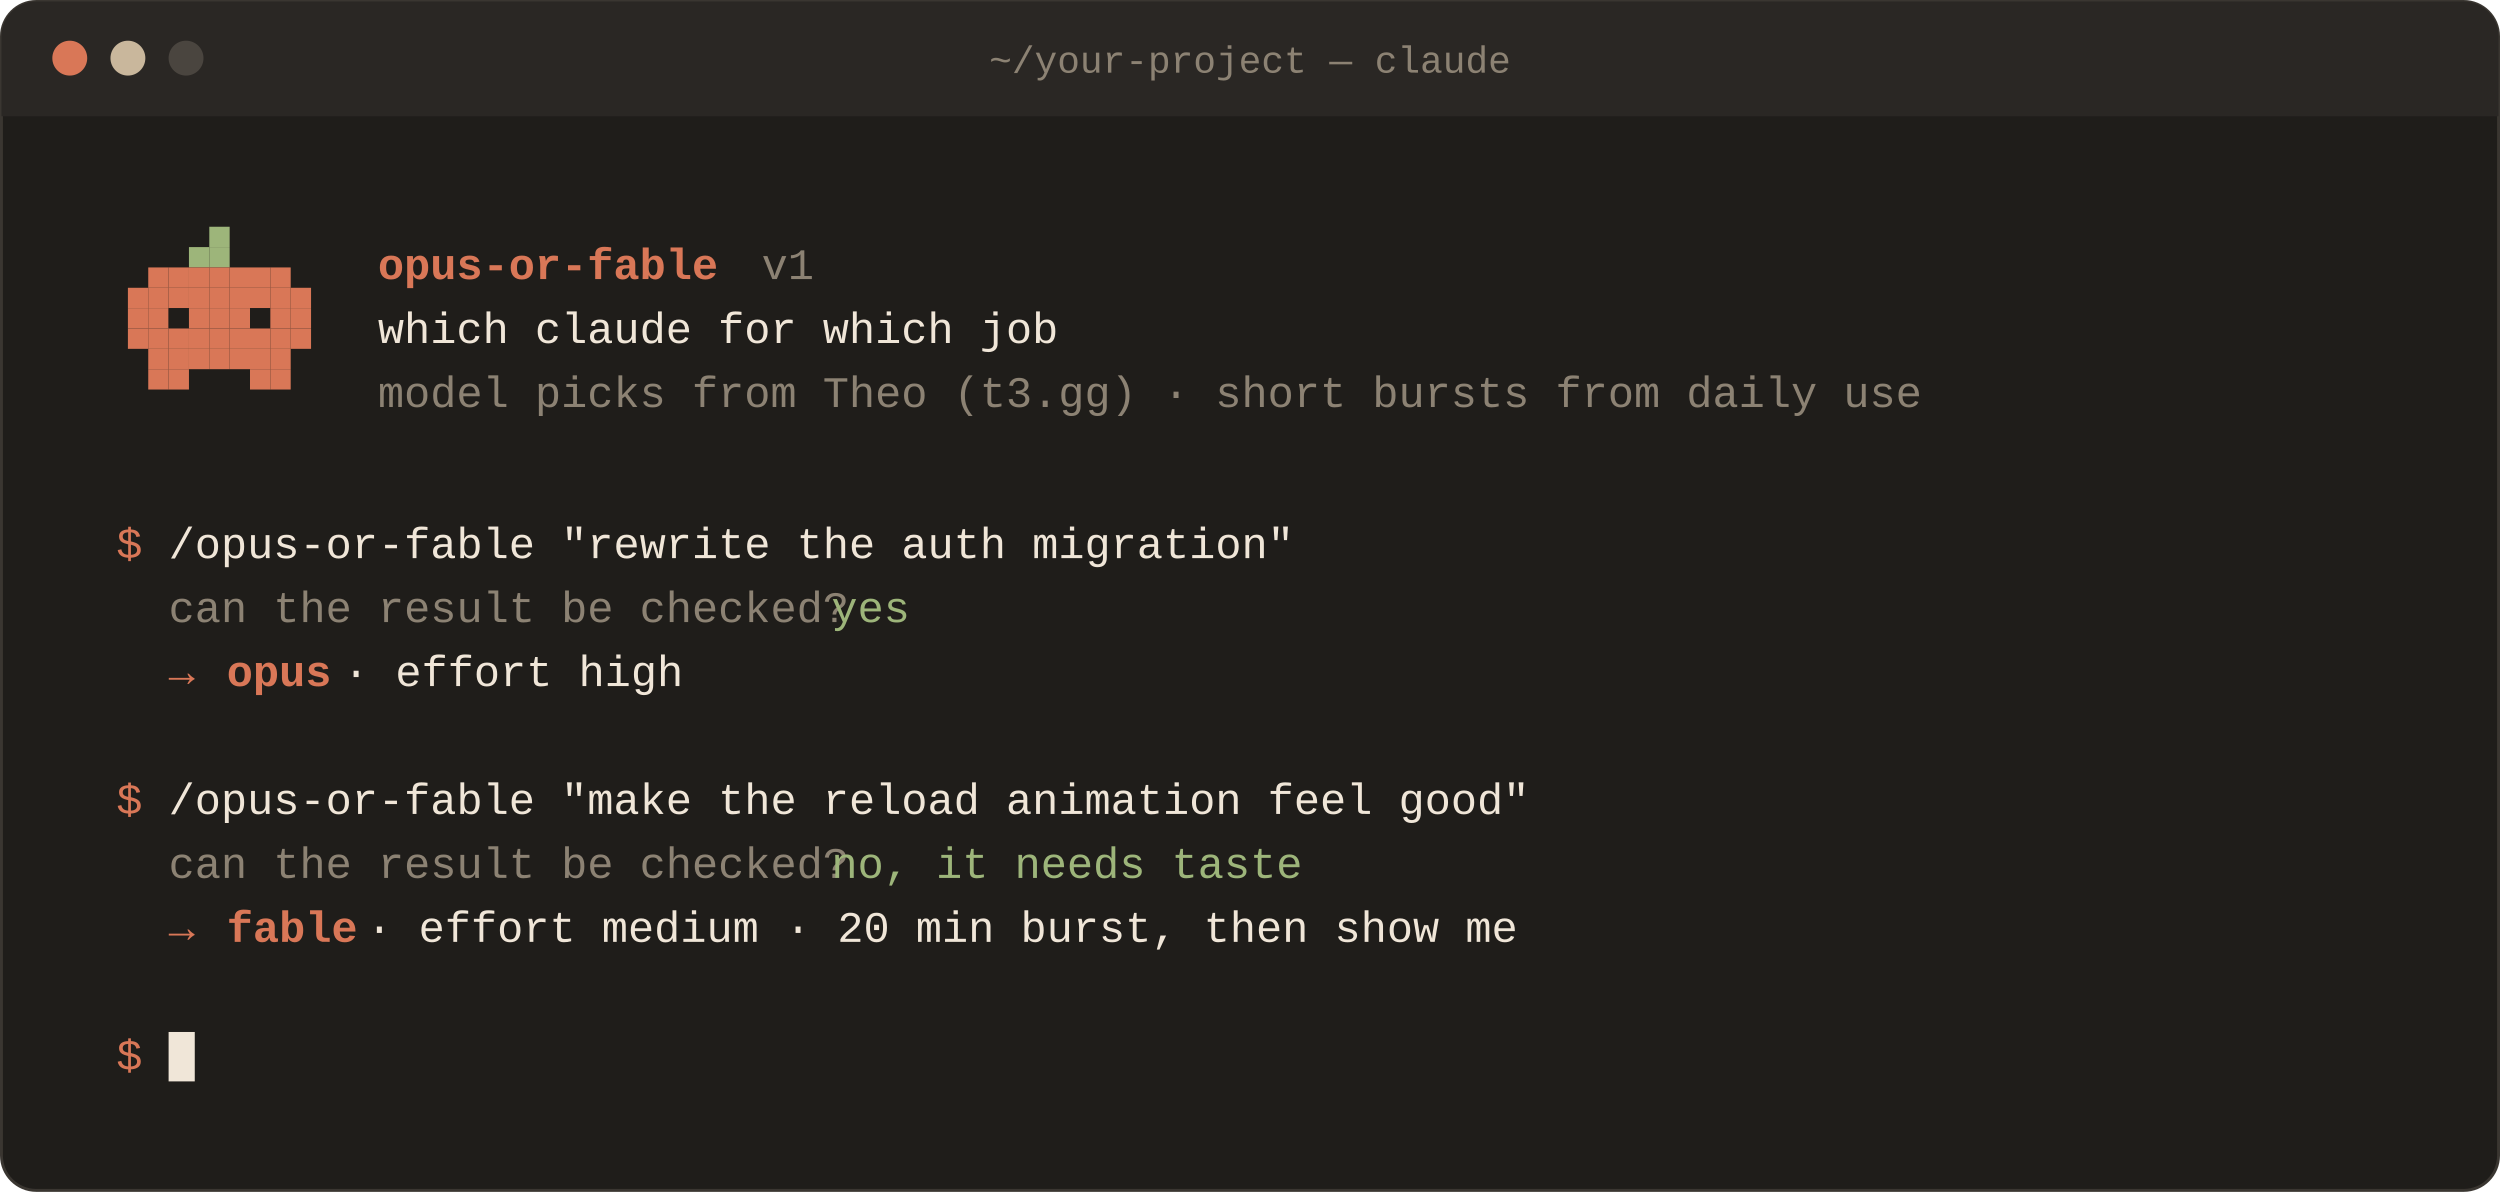
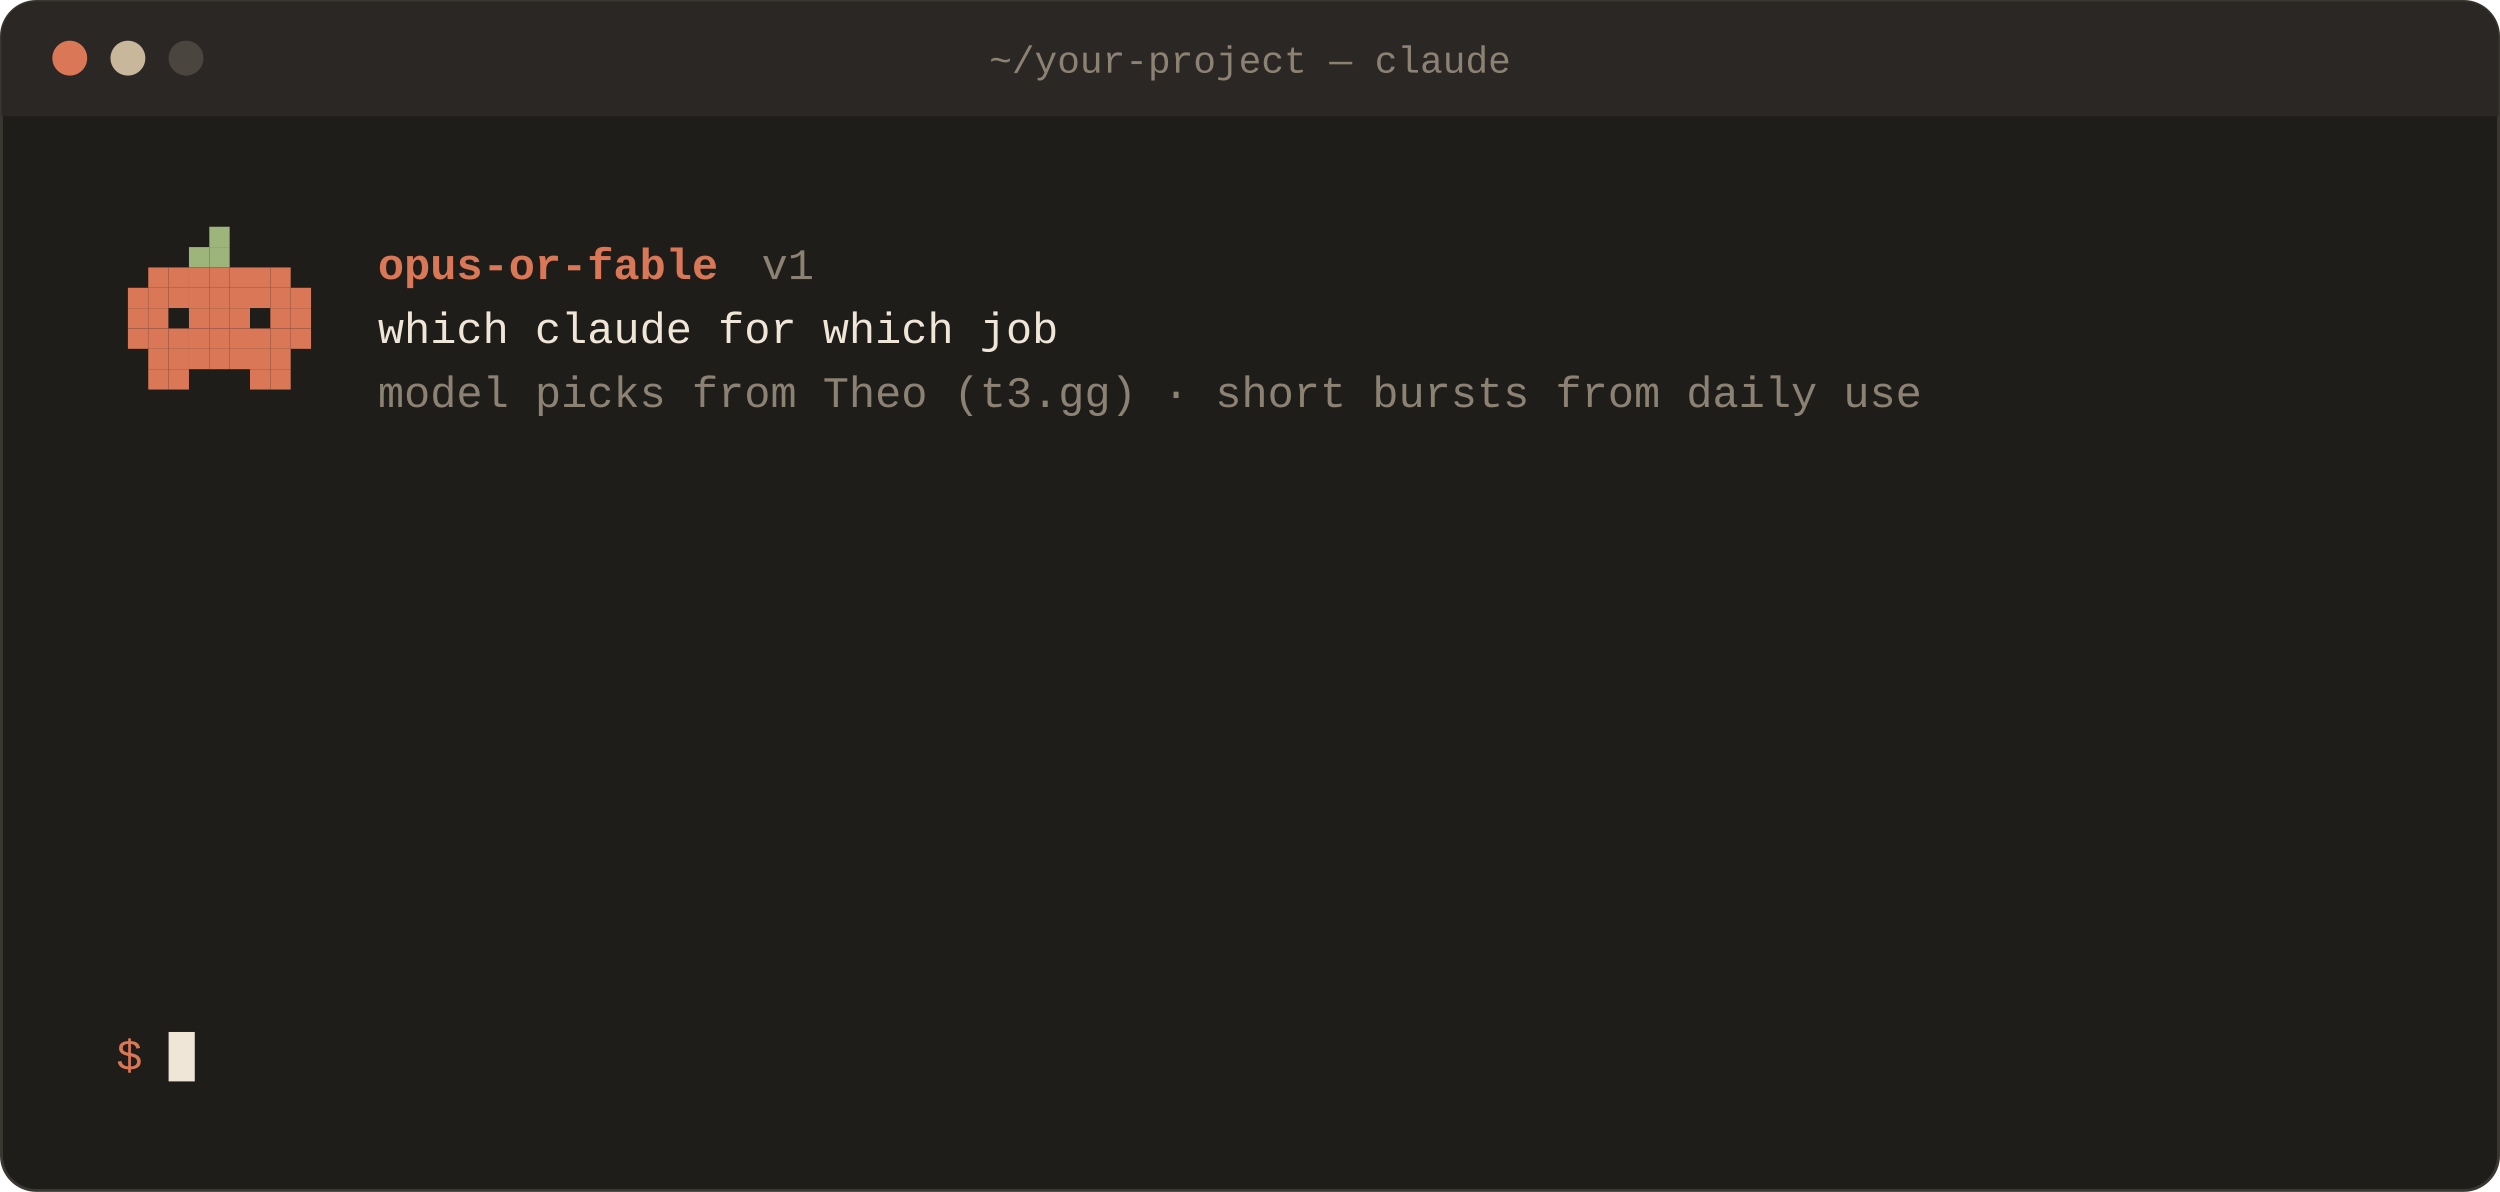
<svg xmlns="http://www.w3.org/2000/svg" width="860" height="410" viewBox="0 0 860 410" role="img" aria-label="opus-or-fable in a terminal: checkable work goes to Opus, work that needs taste goes to Fable">
-   <style>
- text{font-family:ui-monospace,SFMono-Regular,Menlo,Consolas,"Liberation Mono",monospace;font-size:15px}
- @keyframes blink{0%,49%{opacity:1}50%,100%{opacity:0}}
- .cur{animation:blink 1.1s steps(1) infinite}
- </style>
-   <rect x="0.5" y="0.5" width="859" height="409" rx="12" fill="#1F1D1A" stroke="#3A3631" />
+   <style>text{font-family:ui-monospace,SFMono-Regular,Menlo,Consolas,"Liberation Mono",monospace;font-size:15px}
+ @keyframes b{0%,49%{opacity:1}50%,100%{opacity:0}}.cur{animation:b 1.1s steps(1) infinite}</style>
+   <defs>
+     <clipPath id="c0">
+       <rect x="0" y="176" height="22" width="0">
+         <animate attributeName="width" values="0.0;0.0;58.0;66.6;75.2;83.8;92.4;101.0;109.6;118.2;126.8;135.4;144.0;152.6;161.2;169.8;178.4;187.0;195.6;204.2;212.8;221.4;230.0;238.6;247.2;255.8;264.4;273.0;281.6;290.2;298.8;307.4;316.0;324.6;333.2;341.8;350.4;359.0;367.6;376.2;384.8;393.4;402.0;410.6;419.2;427.8;431.8;431.8;0.0" keyTimes="0;0.043;0.043;0.048;0.053;0.058;0.063;0.068;0.073;0.078;0.083;0.088;0.093;0.098;0.103;0.108;0.113;0.118;0.123;0.128;0.133;0.138;0.143;0.148;0.153;0.158;0.163;0.168;0.173;0.178;0.183;0.188;0.193;0.198;0.203;0.208;0.213;0.218;0.223;0.228;0.233;0.238;0.243;0.248;0.253;0.258;0.261;0.97;1" dur="14.0s" repeatCount="indefinite" calcMode="discrete" />
+       </rect>
+     </clipPath>
+     <clipPath id="c1">
+       <rect x="0" y="198" height="22" width="0">
+         <animate attributeName="width" values="0;0;316;316;0" keyTimes="0;0.286;0.287;0.97;1" dur="14.0s" repeatCount="indefinite" calcMode="discrete" />
+       </rect>
+     </clipPath>
+     <clipPath id="c2">
+       <rect x="0" y="220" height="22" width="0">
+         <animate attributeName="width" values="0;0;234;234;0" keyTimes="0;0.329;0.33;0.97;1" dur="14.0s" repeatCount="indefinite" calcMode="discrete" />
+       </rect>
+     </clipPath>
+     <clipPath id="c3">
+       <rect x="0" y="264" height="22" width="0">
+         <animate attributeName="width" values="0.0;0.0;58.0;66.6;75.2;83.8;92.4;101.0;109.6;118.2;126.8;135.4;144.0;152.6;161.2;169.8;178.4;187.0;195.6;204.2;212.8;221.4;230.0;238.6;247.2;255.8;264.4;273.0;281.6;290.2;298.8;307.4;316.0;324.6;333.2;341.8;350.4;359.0;367.6;376.2;384.8;393.4;402.0;410.6;419.2;427.8;436.4;445.0;453.6;462.2;470.8;479.4;488.0;496.6;505.2;509.2;509.2;0.0" keyTimes="0;0.4;0.401;0.405;0.41;0.415;0.42;0.425;0.43;0.435;0.44;0.445;0.45;0.455;0.46;0.465;0.47;0.475;0.48;0.485;0.49;0.495;0.5;0.505;0.51;0.515;0.52;0.525;0.53;0.535;0.54;0.545;0.55;0.555;0.56;0.565;0.57;0.575;0.58;0.585;0.59;0.595;0.6;0.605;0.61;0.615;0.62;0.625;0.63;0.635;0.64;0.645;0.65;0.655;0.66;0.664;0.97;1" dur="14.0s" repeatCount="indefinite" calcMode="discrete" />
+       </rect>
+     </clipPath>
+     <clipPath id="c4">
+       <rect x="0" y="286" height="22" width="0">
+         <animate attributeName="width" values="0;0;445;445;0" keyTimes="0;0.686;0.687;0.97;1" dur="14.0s" repeatCount="indefinite" calcMode="discrete" />
+       </rect>
+     </clipPath>
+     <clipPath id="c5">
+       <rect x="0" y="308" height="22" width="0">
+         <animate attributeName="width" values="0;0;508;508;0" keyTimes="0;0.729;0.73;0.97;1" dur="14.0s" repeatCount="indefinite" calcMode="discrete" />
+       </rect>
+     </clipPath>
+   </defs>
+   <rect x=".5" y=".5" width="859" height="409" rx="12" fill="#1F1D1A" stroke="#3A3631" />
  <path d="M12.5 .5h835a12 12 0 0 1 12 12V40H.5V12.5a12 12 0 0 1 12-12z" fill="#2A2724" />
  <circle cx="24" cy="20" r="6" fill="#D97757" />
  <circle cx="44" cy="20" r="6" fill="#C9B79C" />
  <circle cx="64" cy="20" r="6" fill="#4A453F" />
  <text x="430" y="25" fill="#8C8273" text-anchor="middle" style="font-size:13px">~/your-project — claude</text>
  <rect x="72" y="78" width="7" height="7" fill="#9DB57A" />
  <rect x="65" y="85" width="7" height="7" fill="#9DB57A" />
  <rect x="72" y="85" width="7" height="7" fill="#9DB57A" />
  <rect x="51" y="92" width="7" height="7" fill="#D97757" />
  <rect x="58" y="92" width="7" height="7" fill="#D97757" />
  <rect x="65" y="92" width="7" height="7" fill="#D97757" />
  <rect x="72" y="92" width="7" height="7" fill="#D97757" />
  <rect x="79" y="92" width="7" height="7" fill="#D97757" />
  <rect x="86" y="92" width="7" height="7" fill="#D97757" />
  <rect x="93" y="92" width="7" height="7" fill="#D97757" />
  <rect x="44" y="99" width="7" height="7" fill="#D97757" />
  <rect x="51" y="99" width="7" height="7" fill="#D97757" />
  <rect x="58" y="99" width="7" height="7" fill="#D97757" />
  <rect x="65" y="99" width="7" height="7" fill="#D97757" />
  <rect x="72" y="99" width="7" height="7" fill="#D97757" />
  <rect x="79" y="99" width="7" height="7" fill="#D97757" />
  <rect x="86" y="99" width="7" height="7" fill="#D97757" />
  <rect x="93" y="99" width="7" height="7" fill="#D97757" />
  <rect x="100" y="99" width="7" height="7" fill="#D97757" />
  <rect x="44" y="106" width="7" height="7" fill="#D97757" />
  <rect x="51" y="106" width="7" height="7" fill="#D97757" />
  <rect x="58" y="106" width="7" height="7" fill="#1F1D1A" />
  <rect x="65" y="106" width="7" height="7" fill="#D97757" />
  <rect x="72" y="106" width="7" height="7" fill="#D97757" />
  <rect x="79" y="106" width="7" height="7" fill="#D97757" />
  <rect x="86" y="106" width="7" height="7" fill="#1F1D1A" />
  <rect x="93" y="106" width="7" height="7" fill="#D97757" />
  <rect x="100" y="106" width="7" height="7" fill="#D97757" />
  <rect x="44" y="113" width="7" height="7" fill="#D97757" />
  <rect x="51" y="113" width="7" height="7" fill="#D97757" />
  <rect x="58" y="113" width="7" height="7" fill="#D97757" />
  <rect x="65" y="113" width="7" height="7" fill="#D97757" />
  <rect x="72" y="113" width="7" height="7" fill="#D97757" />
  <rect x="79" y="113" width="7" height="7" fill="#D97757" />
  <rect x="86" y="113" width="7" height="7" fill="#D97757" />
  <rect x="93" y="113" width="7" height="7" fill="#D97757" />
  <rect x="100" y="113" width="7" height="7" fill="#D97757" />
  <rect x="51" y="120" width="7" height="7" fill="#D97757" />
  <rect x="58" y="120" width="7" height="7" fill="#D97757" />
  <rect x="65" y="120" width="7" height="7" fill="#D97757" />
  <rect x="72" y="120" width="7" height="7" fill="#D97757" />
  <rect x="79" y="120" width="7" height="7" fill="#D97757" />
  <rect x="86" y="120" width="7" height="7" fill="#D97757" />
  <rect x="93" y="120" width="7" height="7" fill="#D97757" />
  <rect x="51" y="127" width="7" height="7" fill="#D97757" />
  <rect x="58" y="127" width="7" height="7" fill="#D97757" />
  <rect x="86" y="127" width="7" height="7" fill="#D97757" />
  <rect x="93" y="127" width="7" height="7" fill="#D97757" />
  <text x="130" y="96" fill="#D97757" font-weight="700">opus-or-fable</text>
  <text x="262" y="96" fill="#8C8273" font-weight="400">v1</text>
  <text x="130" y="118" fill="#F0E6D8" font-weight="400">which claude for which job</text>
  <text x="130" y="140" fill="#8C8273" font-weight="400">model picks from Theo (t3.gg) · short bursts from daily use</text>
-   <text x="40" y="192" fill="#D97757" font-weight="400">$</text>
-   <text x="58" y="192" fill="#F0E6D8" font-weight="400">/opus-or-fable "rewrite the auth migration"</text>
-   <text x="58" y="214" fill="#8C8273" font-weight="400">can the result be checked?</text>
-   <text x="286" y="214" fill="#9DB57A" font-weight="400">yes</text>
-   <text x="58" y="236" fill="#D97757" font-weight="400">→</text>
-   <text x="78" y="236" fill="#D97757" font-weight="700">opus</text>
-   <text x="118" y="236" fill="#F0E6D8" font-weight="400">· effort high</text>
-   <text x="40" y="280" fill="#D97757" font-weight="400">$</text>
-   <text x="58" y="280" fill="#F0E6D8" font-weight="400">/opus-or-fable "make the reload animation feel good"</text>
-   <text x="58" y="302" fill="#8C8273" font-weight="400">can the result be checked?</text>
-   <text x="286" y="302" fill="#9DB57A" font-weight="400">no, it needs taste</text>
-   <text x="58" y="324" fill="#D97757" font-weight="400">→</text>
-   <text x="78" y="324" fill="#D97757" font-weight="700">fable</text>
-   <text x="126" y="324" fill="#F0E6D8" font-weight="400">· effort medium · 20 min burst, then show me</text>
-   <text x="40" y="368" fill="#D97757" font-weight="400">$</text>
+   <g clip-path="url(#c0)">
+     <text x="40" y="192" fill="#D97757" font-weight="400">$</text>
+     <text x="58" y="192" fill="#F0E6D8" font-weight="400">/opus-or-fable "rewrite the auth migration"</text>
+   </g>
+   <g clip-path="url(#c1)">
+     <text x="58" y="214" fill="#8C8273" font-weight="400">can the result be checked?</text>
+     <text x="286" y="214" fill="#9DB57A" font-weight="400">yes</text>
+   </g>
+   <g clip-path="url(#c2)">
+     <text x="58" y="236" fill="#D97757" font-weight="400">→</text>
+     <text x="78" y="236" fill="#D97757" font-weight="700">opus</text>
+     <text x="118" y="236" fill="#F0E6D8" font-weight="400">· effort high</text>
+   </g>
+   <g clip-path="url(#c3)">
+     <text x="40" y="280" fill="#D97757" font-weight="400">$</text>
+     <text x="58" y="280" fill="#F0E6D8" font-weight="400">/opus-or-fable "make the reload animation feel good"</text>
+   </g>
+   <g clip-path="url(#c4)">
+     <text x="58" y="302" fill="#8C8273" font-weight="400">can the result be checked?</text>
+     <text x="286" y="302" fill="#9DB57A" font-weight="400">no, it needs taste</text>
+   </g>
+   <g clip-path="url(#c5)">
+     <text x="58" y="324" fill="#D97757" font-weight="400">→</text>
+     <text x="78" y="324" fill="#D97757" font-weight="700">fable</text>
+     <text x="126" y="324" fill="#F0E6D8" font-weight="400">· effort medium · 20 min burst, then show me</text>
+   </g>
+   <text x="40" y="368" fill="#D97757">$</text>
  <rect class="cur" x="58" y="355" width="9" height="17" fill="#F0E6D8" />
</svg>
